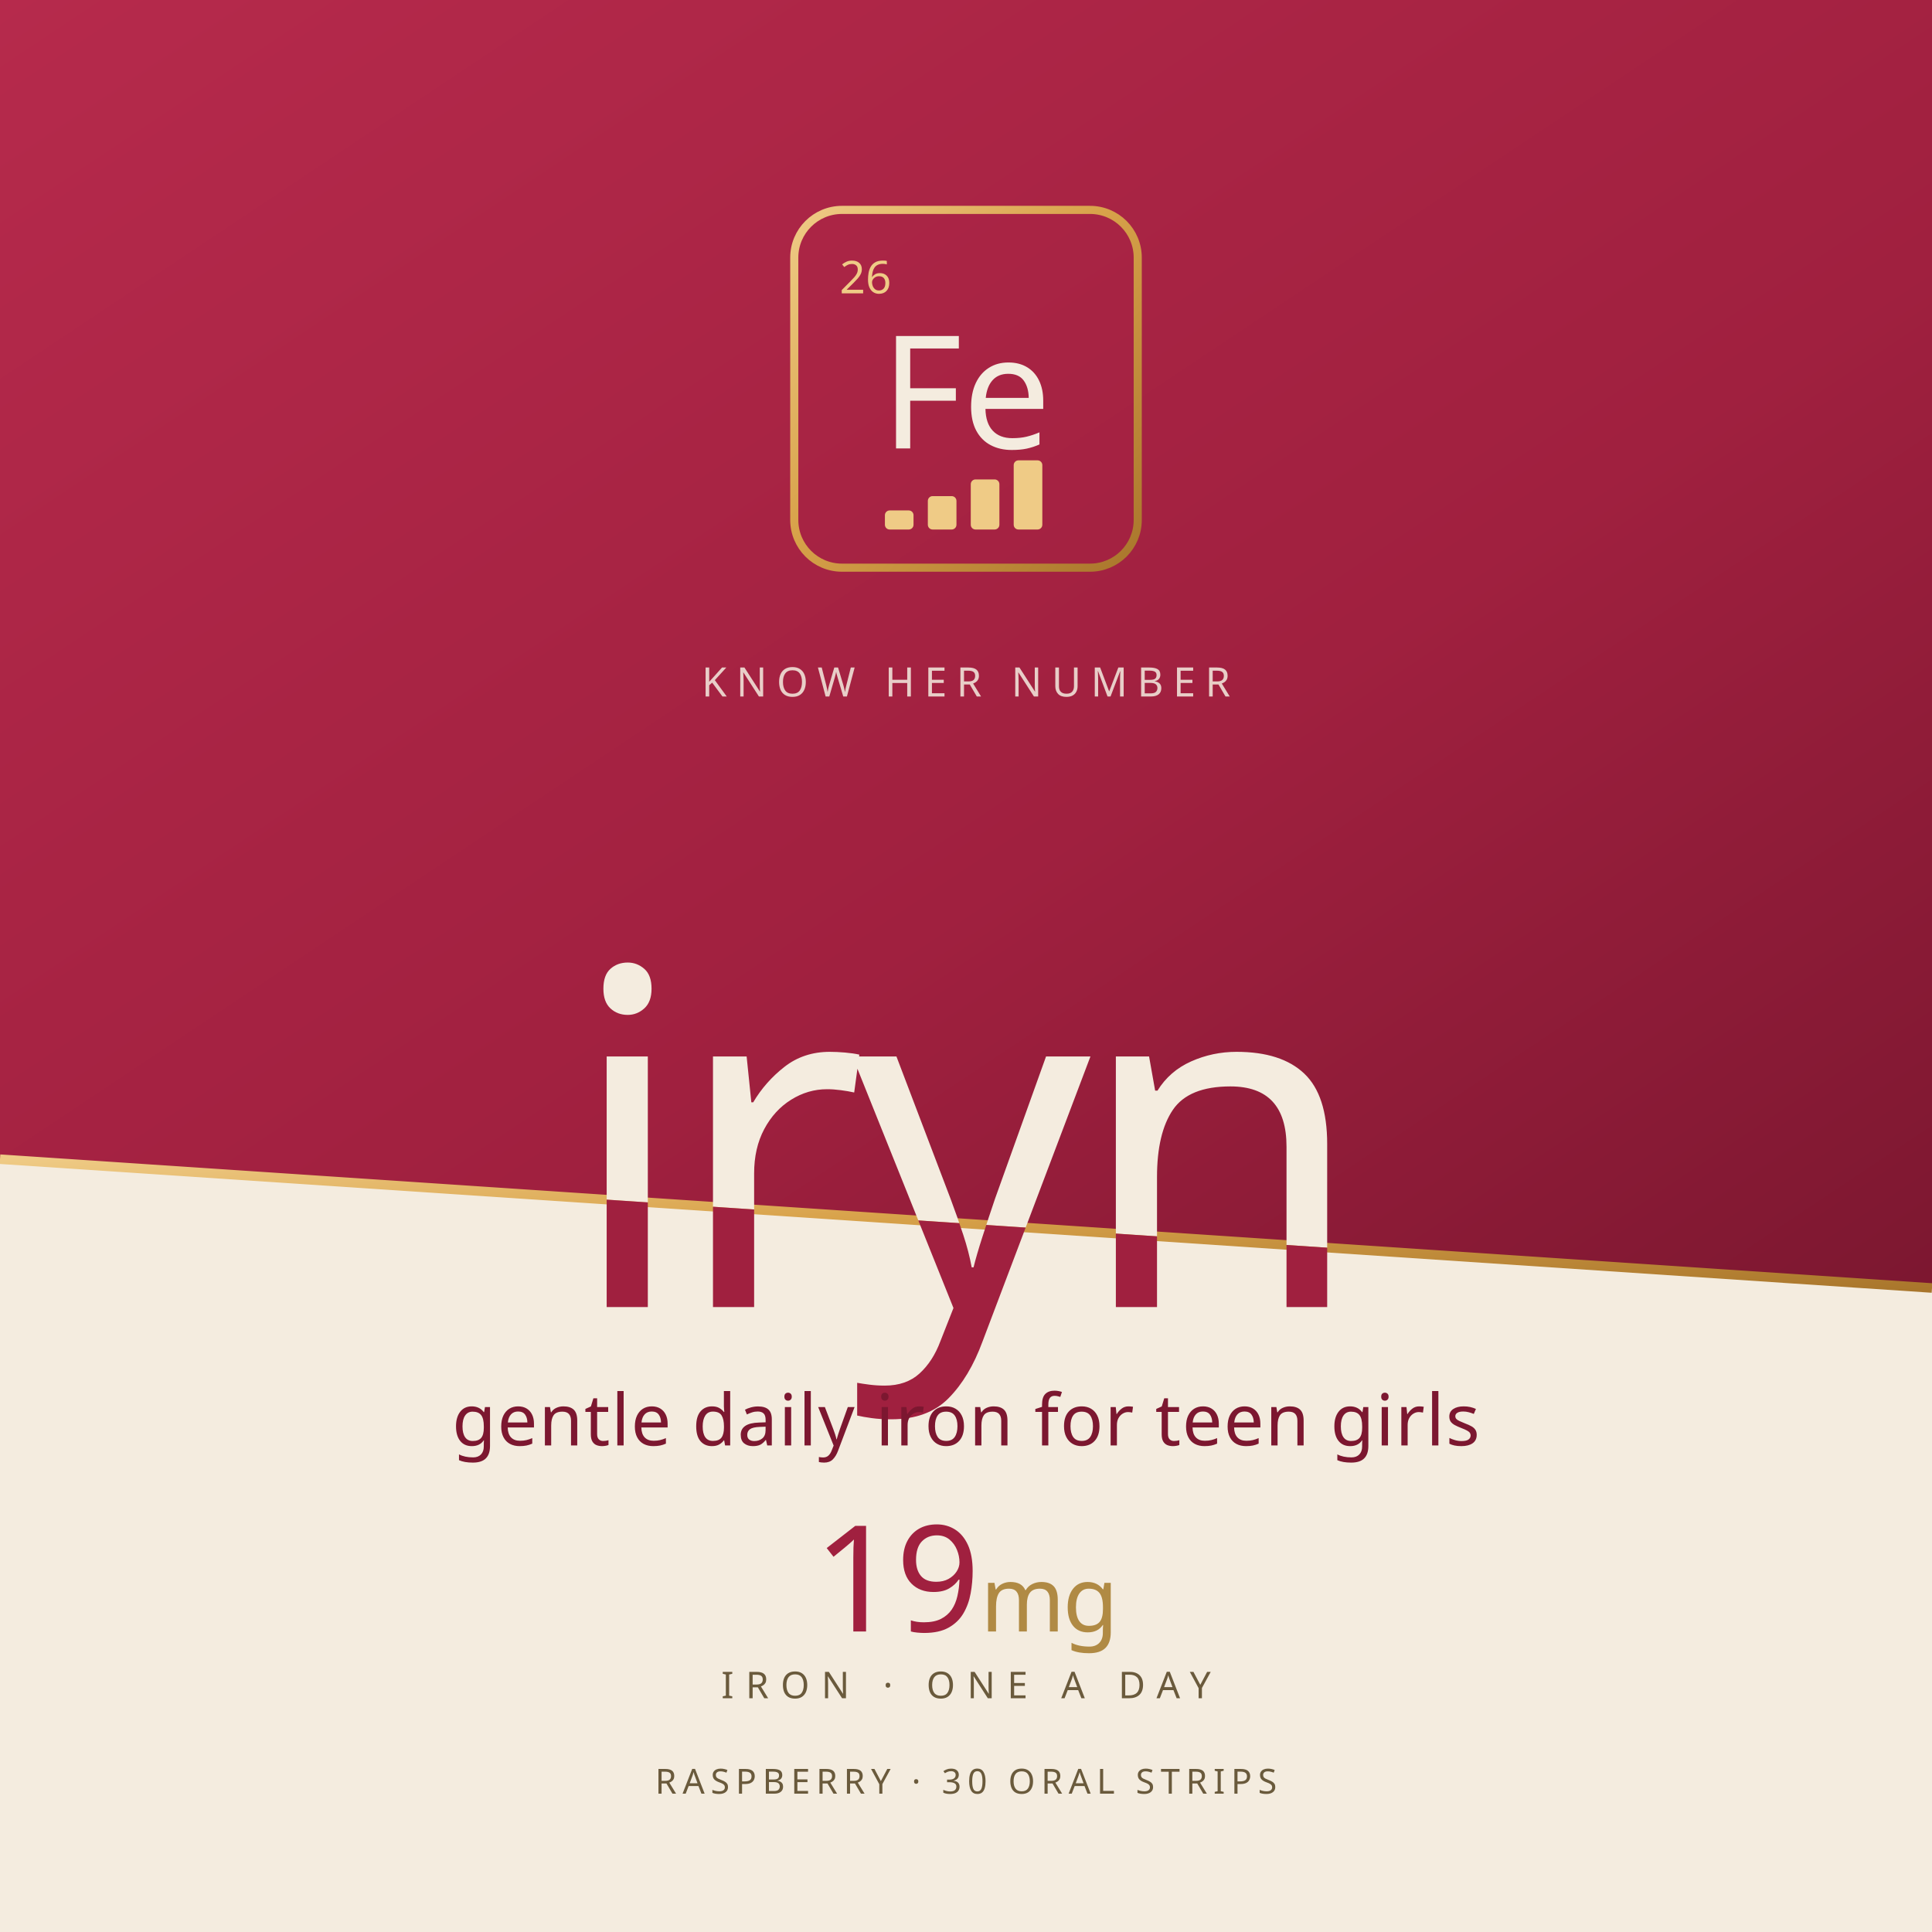
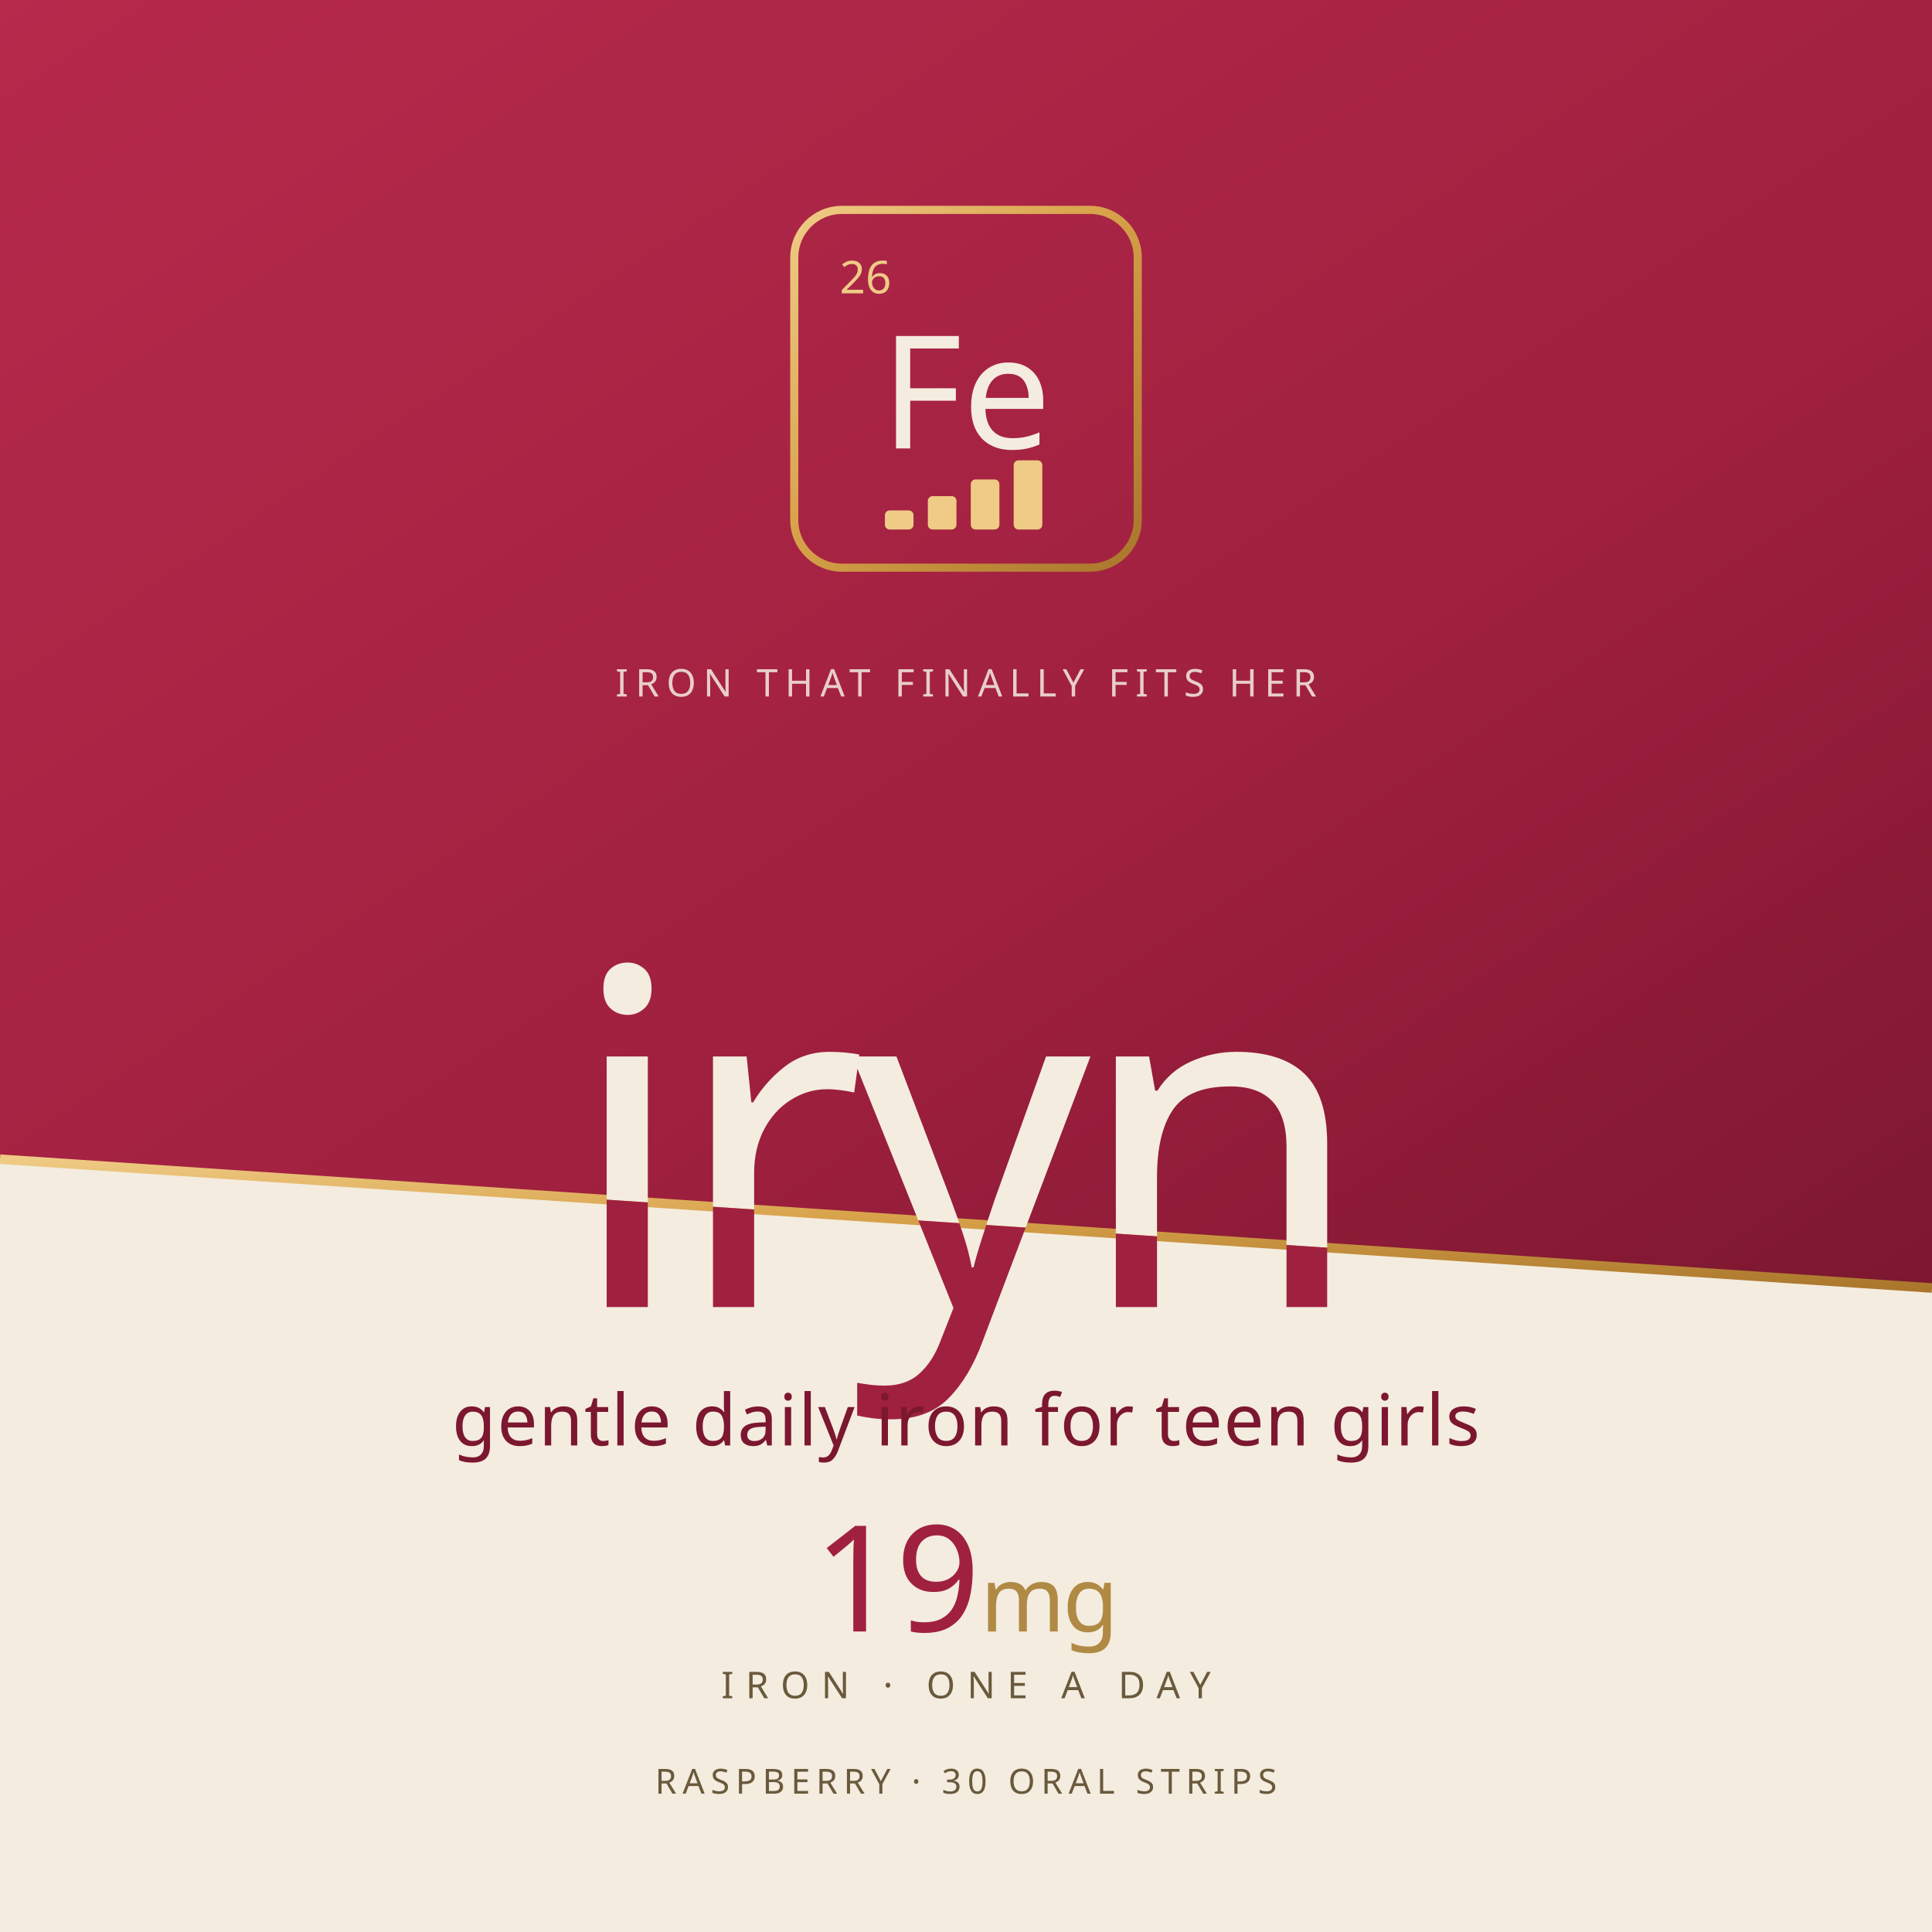
<svg xmlns="http://www.w3.org/2000/svg" width="810" height="810" viewBox="0 0 810 810">
  <defs>
    <linearGradient id="garnet" x1="0" y1="0" x2="1" y2="1">
      <stop offset="0%" stop-color="#B62A4C" />
      <stop offset="60%" stop-color="#A0203F" />
      <stop offset="100%" stop-color="#7C1730" />
    </linearGradient>
    <linearGradient id="foil" x1="0" y1="0" x2="1" y2="1">
      <stop offset="0%" stop-color="#EFCB86" />
      <stop offset="45%" stop-color="#D8A24A" />
      <stop offset="100%" stop-color="#A9762C" />
    </linearGradient>
    <clipPath id="topClip">
      <polygon points="0,0 810,0 810,540 0,486" />
    </clipPath>
    <clipPath id="botClip">
      <polygon points="0,486 810,540 810,810 0,810" />
    </clipPath>
  </defs>
  <rect x="0" y="0" width="810" height="810" fill="#F4ECDF" />
  <polygon points="0,0 810,0 810,540 0,486" fill="url(#garnet)" />
  <line x1="0" y1="486" x2="810" y2="540" stroke="url(#foil)" stroke-width="4" />
  <g>
    <rect x="333" y="88" width="144" height="150" rx="20" fill="none" stroke="url(#foil)" stroke-width="3.4" />
    <text x="352" y="123" font-family="SG Medium" font-size="19" fill="#EFCB86">26</text>
    <text x="405" y="188" font-family="SG Bold" font-size="66" fill="#F4ECDF" text-anchor="middle">Fe</text>
    <rect x="371" y="214" width="12" height="8" rx="2" fill="#EFCB86" />
    <rect x="389" y="208" width="12" height="14" rx="2" fill="#EFCB86" />
    <rect x="407" y="201" width="12" height="21" rx="2" fill="#EFCB86" />
    <rect x="425" y="193" width="12" height="29" rx="2" fill="#EFCB86" />
  </g>
-   <text x="405" y="292" font-family="SG Medium" font-size="17" fill="#F4ECDF" fill-opacity="0.85" text-anchor="middle" letter-spacing="4">KNOW HER NUMBER</text>
+   <text x="405" y="292" font-family="SG Medium" font-size="16" fill="#F4ECDF" fill-opacity="0.85" text-anchor="middle" letter-spacing="3">IRON THAT FINALLY FITS HER</text>
  <text x="405" y="548" font-family="SG Bold" font-size="196" text-anchor="middle" letter-spacing="-6" fill="#F4ECDF" clip-path="url(#topClip)">iryn</text>
  <text x="405" y="548" font-family="SG Bold" font-size="196" text-anchor="middle" letter-spacing="-6" fill="#A0203F" clip-path="url(#botClip)">iryn</text>
  <text x="405" y="606" font-family="SG Medium" font-size="30" fill="#7C1730" text-anchor="middle" letter-spacing="0.5">gentle daily iron for teen girls</text>
  <text x="405" y="684" font-family="SG Bold" font-size="62" text-anchor="middle" fill="#A0203F" letter-spacing="-1">19<tspan font-size="38" fill="#B08A44">mg</tspan>
  </text>
  <text x="405" y="712" font-family="SG Medium" font-size="15.5" fill="#6A5A3C" text-anchor="middle" letter-spacing="5">IRON · ONE A DAY</text>
  <text x="405" y="752" font-family="SG Medium" font-size="14.5" fill="#6A5A3C" text-anchor="middle" letter-spacing="2.5">RASPBERRY · 30 ORAL STRIPS</text>
</svg>
